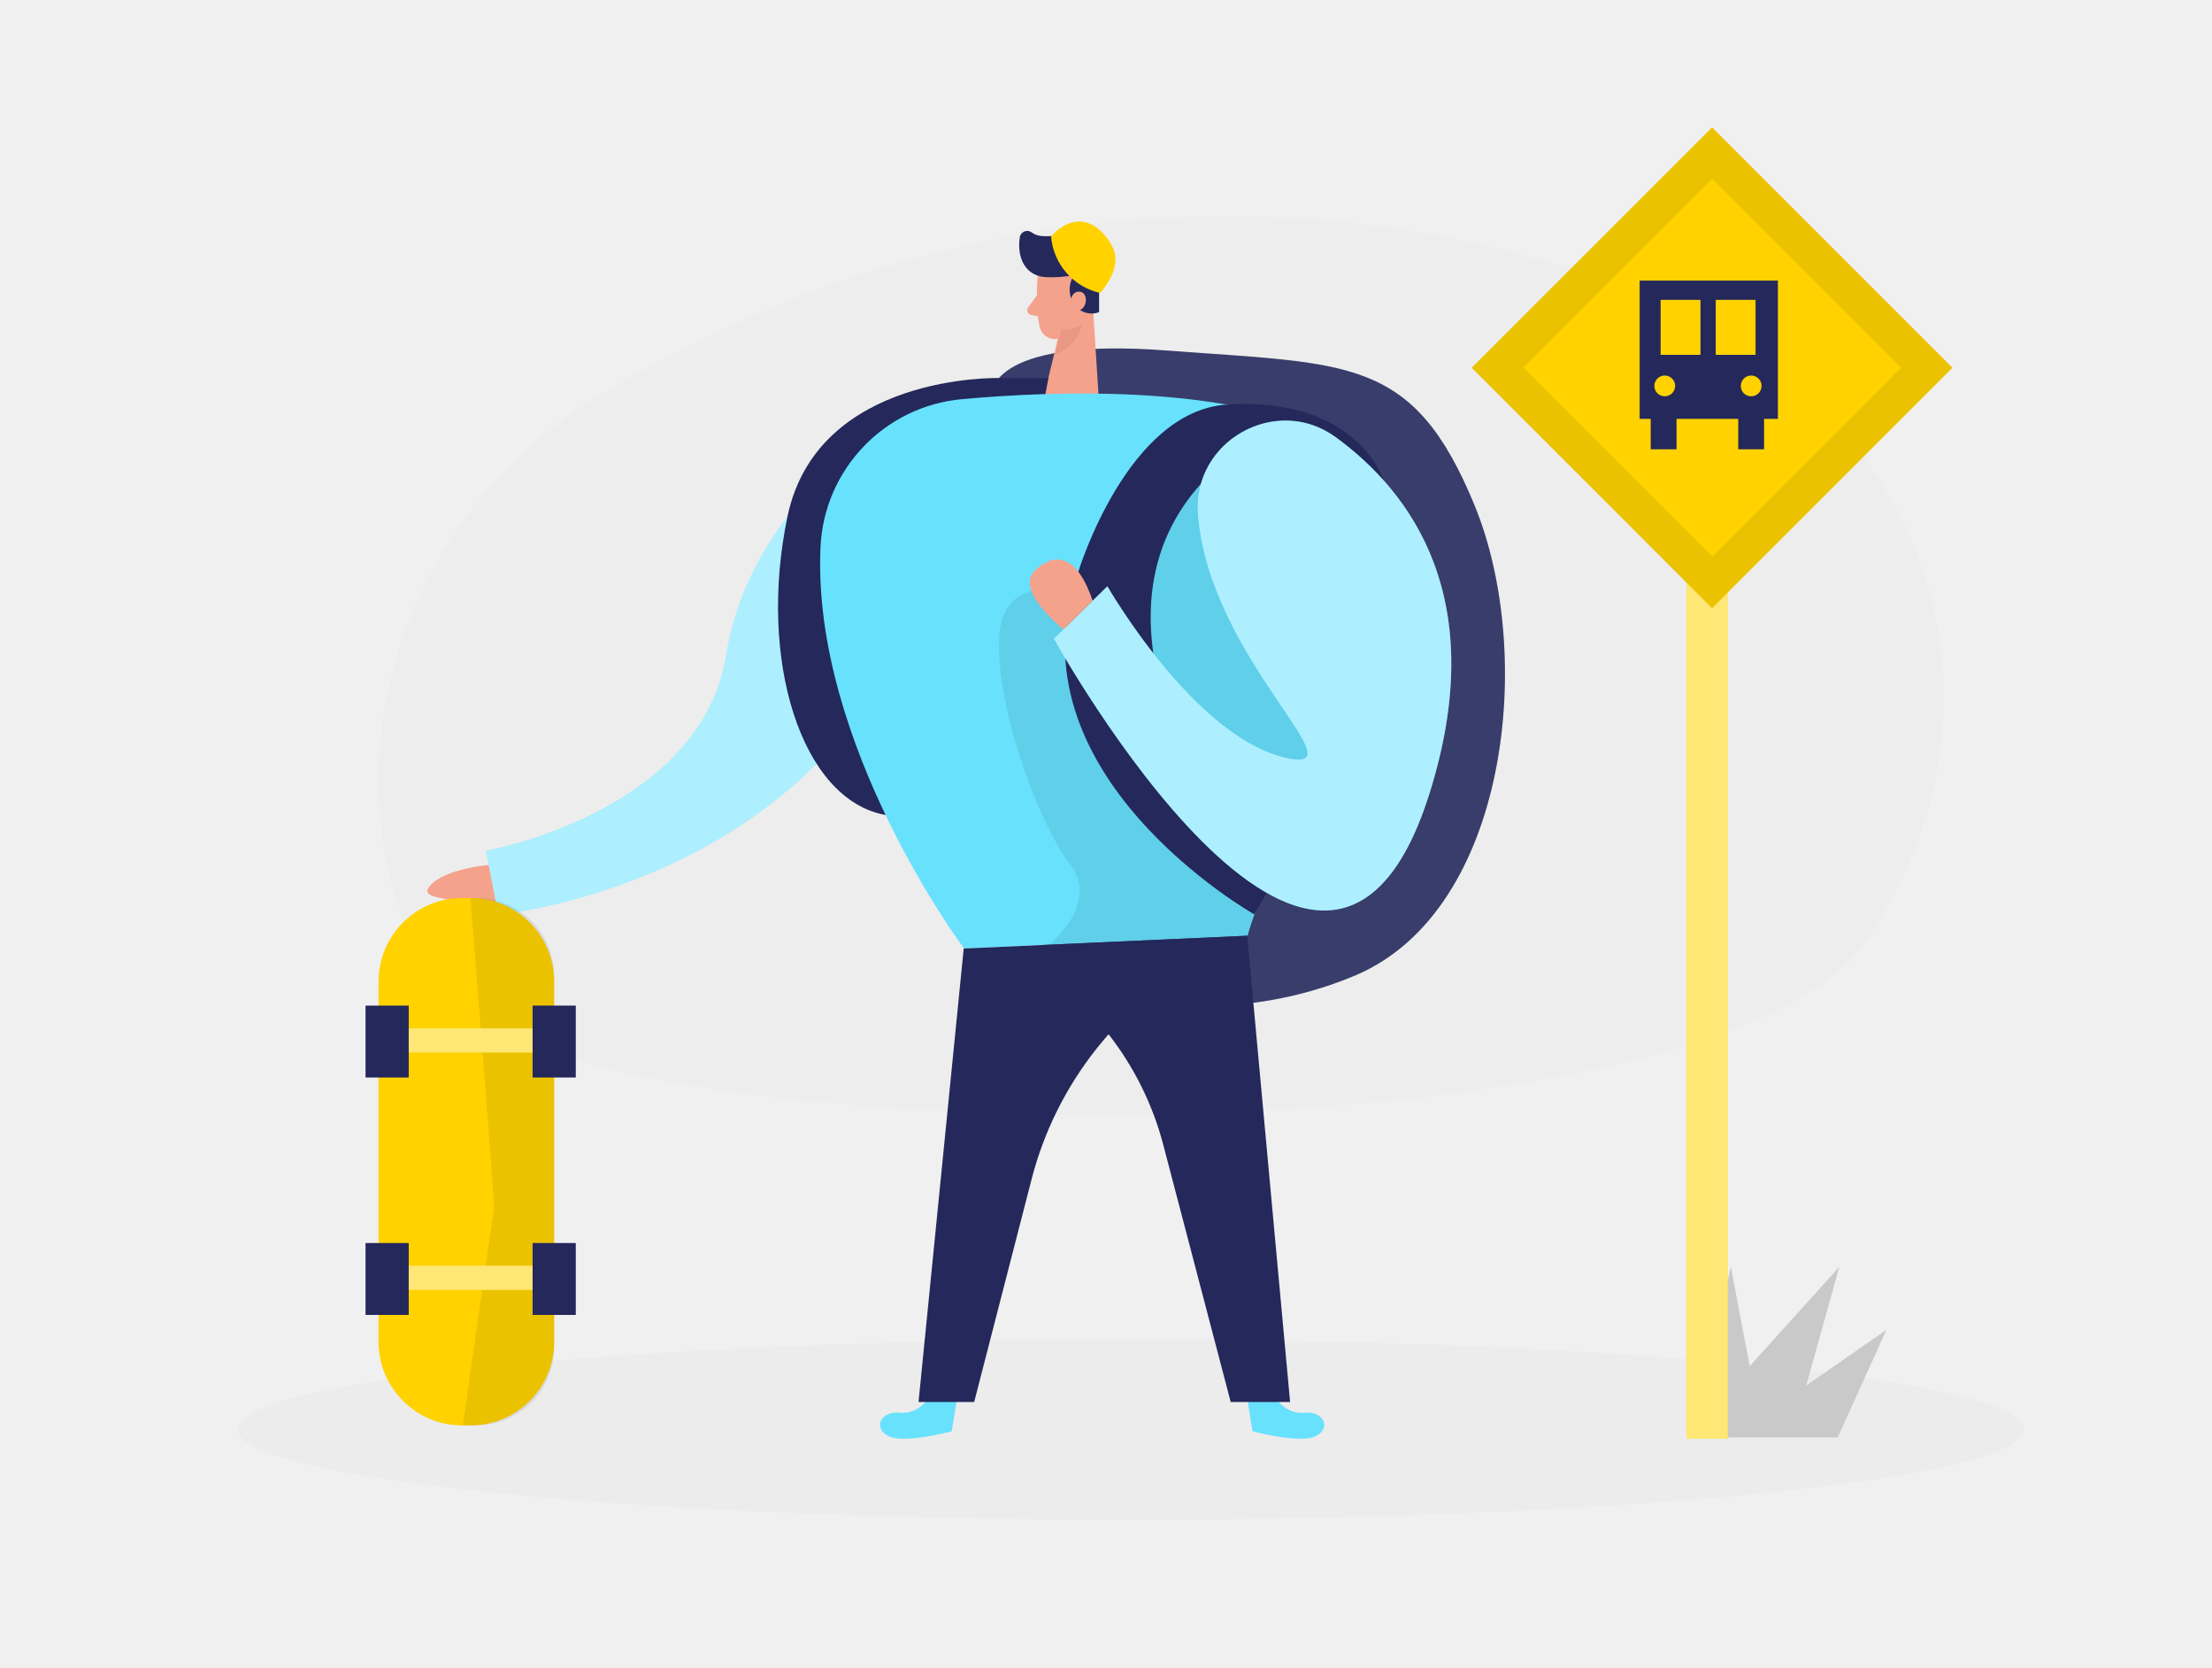
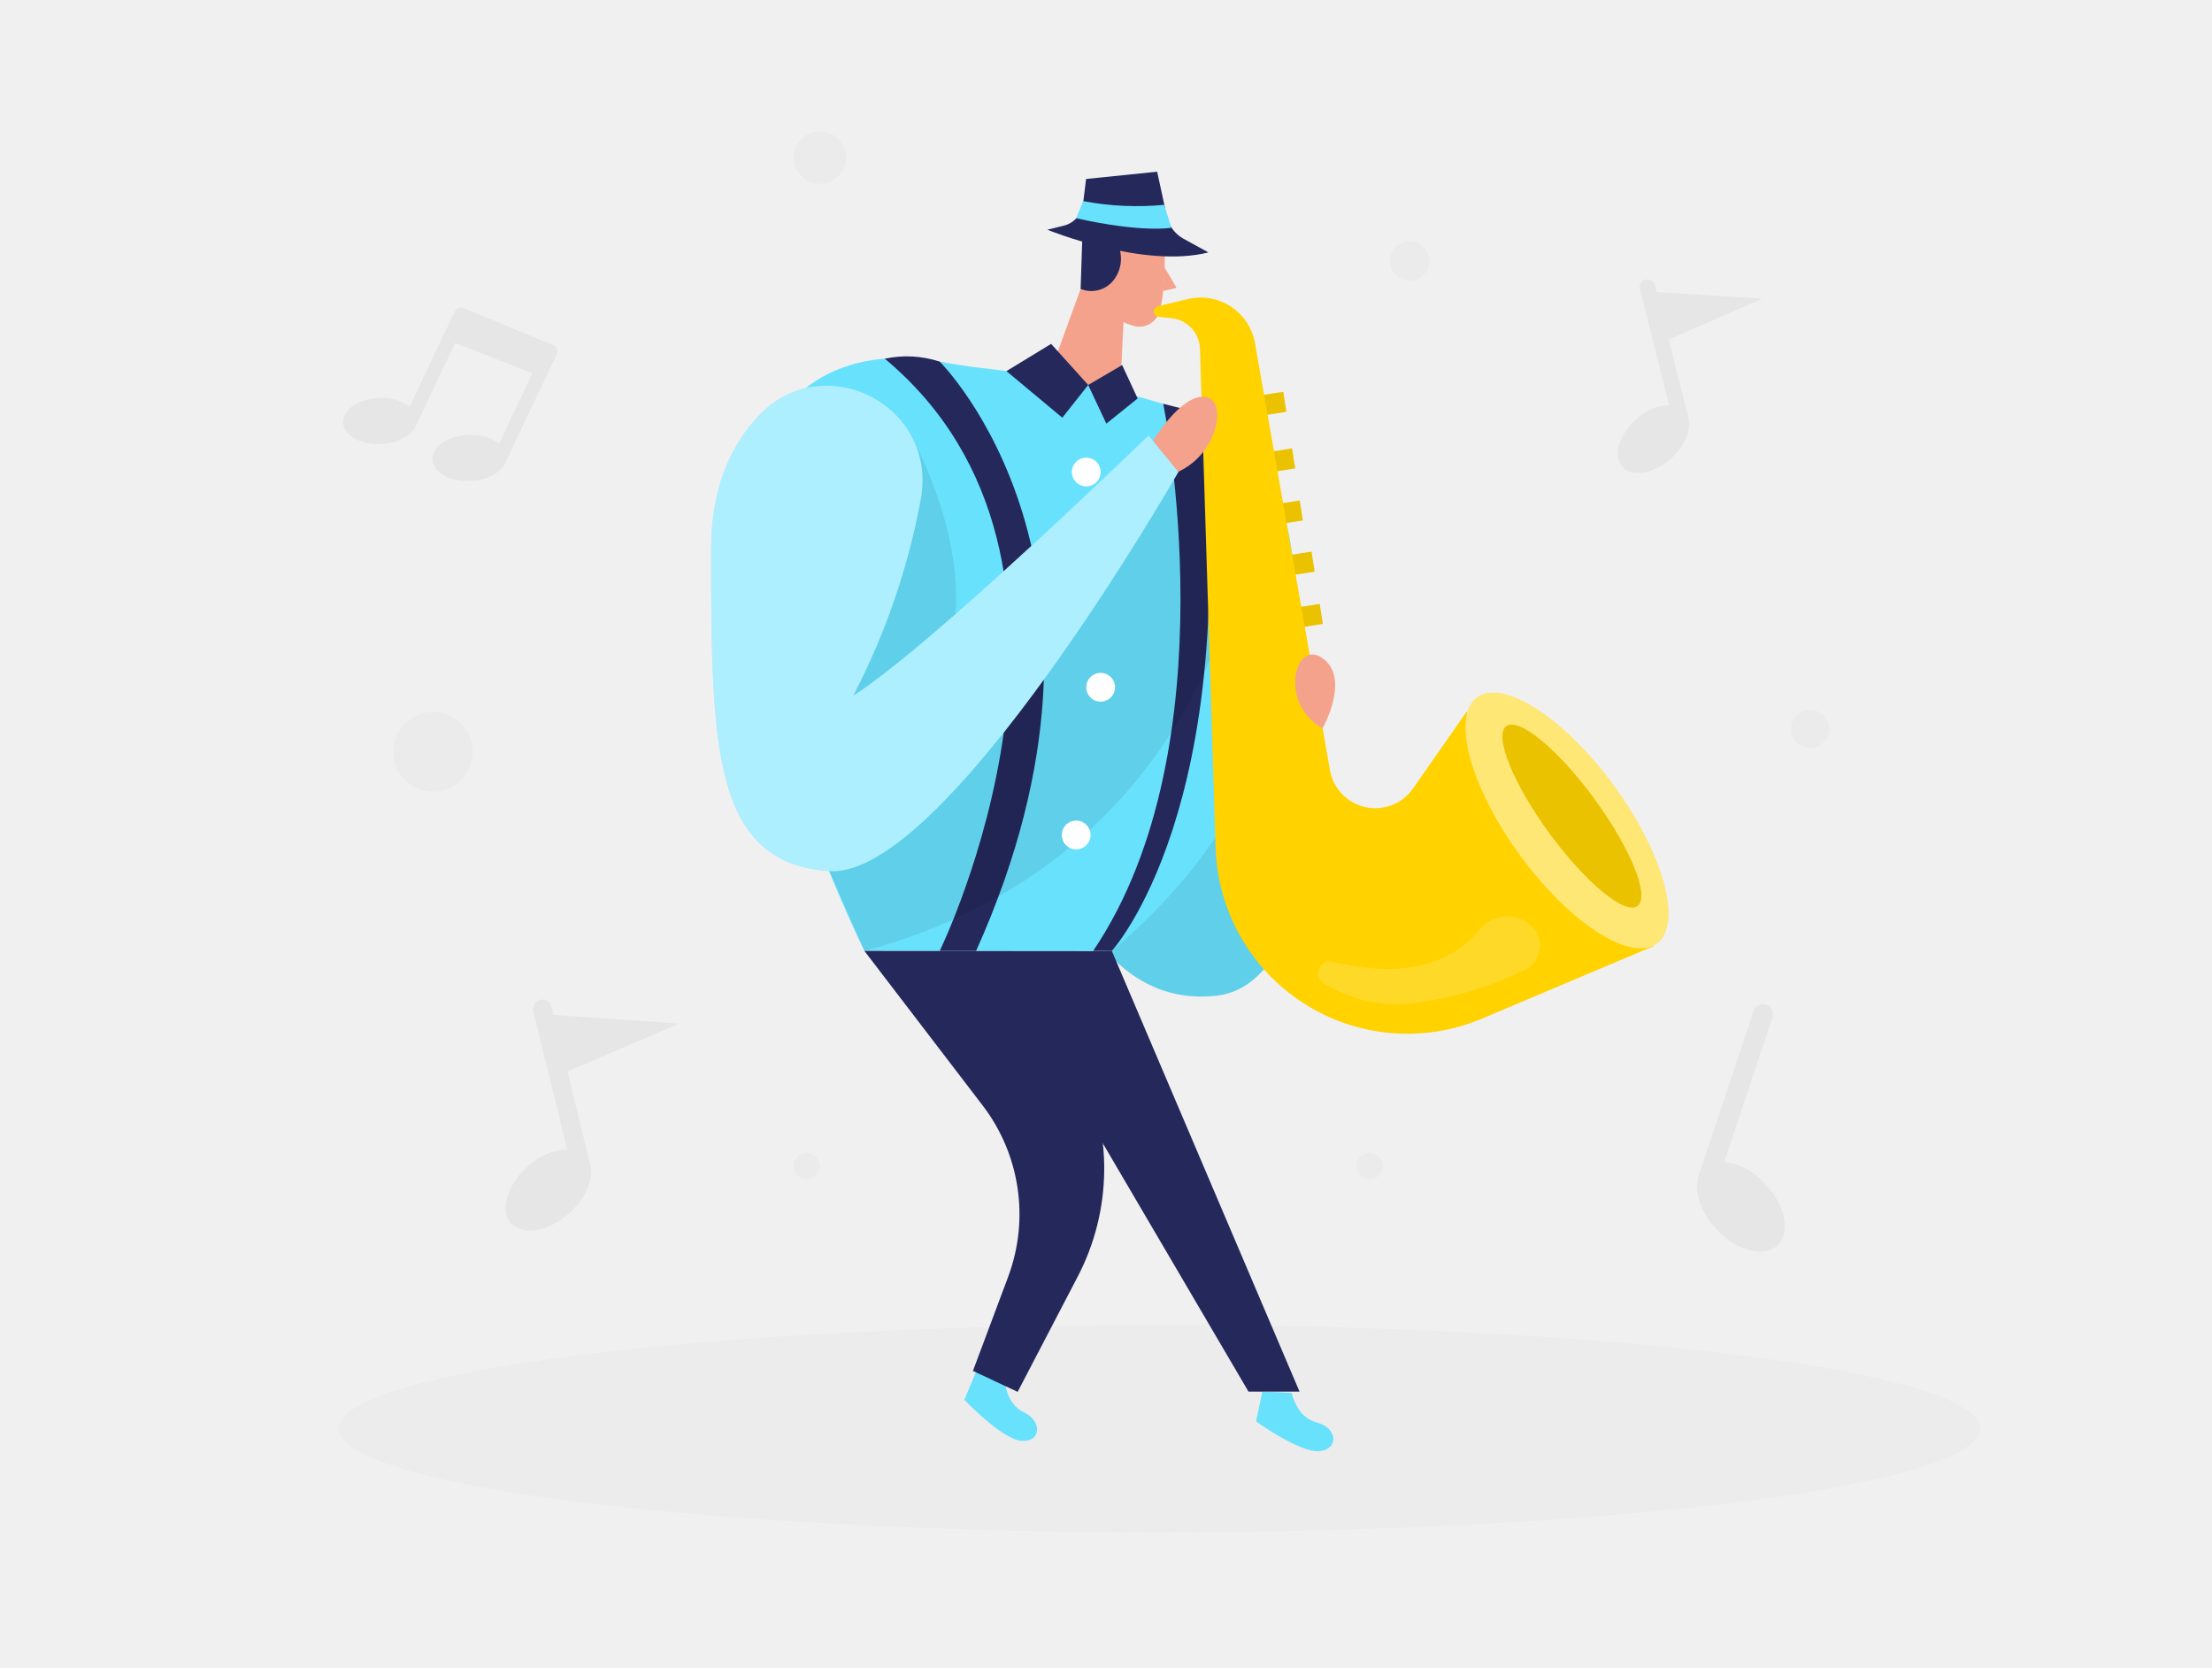
<svg xmlns="http://www.w3.org/2000/svg" id="Layer_1" data-name="Layer 1" viewBox="0 0 400 300" width="406" height="306" class="illustration styles_illustrationTablet__1DWOa">
-   <path d="M108,71c-26.2,16-41.73,45.25-39.27,75.84,1.26,15.64,7.07,30.72,22.44,39,41,22,219.85,22.35,246.33-16.48s16.62-94-40.95-117C246.64,32.43,175.68,29.79,108,71Z" fill="#e6e6e6" opacity="0.3" />
-   <path d="M179.22,71S178,60.13,211,62.64s44.56,1,55.65,28,6.1,73.1-21.38,84.91S152.46,191.14,179.22,71Z" fill="#24285b" />
-   <path d="M179.22,71S178,60.13,211,62.64s44.56,1,55.65,28,6.1,73.1-21.38,84.91S152.46,191.14,179.22,71Z" fill="#fff" opacity="0.1" />
-   <path d="M162,75.37s-26.07,14-30.7,42.42S87.87,153.1,87.87,153.1l2.22,11.53s48.78-4.46,71.11-45.35A55.41,55.41,0,0,0,162,75.37Z" fill="#68e1fd" />
-   <path d="M162,75.37s-26.07,14-30.7,42.42S87.87,153.1,87.87,153.1l2.22,11.53s48.78-4.46,71.11-45.35A55.41,55.41,0,0,0,162,75.37Z" fill="#fff" opacity="0.46" />
-   <ellipse cx="204.5" cy="257.74" rx="161.5" ry="16.28" fill="#e6e6e6" opacity="0.45" />
-   <path d="M187.66,49.12s-.53,5.58.37,9.3a2.82,2.82,0,0,0,3.42,2.06,6.21,6.21,0,0,0,4.9-4.63L198.07,51a5,5,0,0,0-2.17-5.39C192.76,43.28,187.82,45.71,187.66,49.12Z" fill="#f4a28c" />
-   <polygon points="197.56 53.48 198.72 71.8 188.58 71.72 191.8 58.42 197.56 53.48" fill="#f4a28c" />
-   <path d="M189.05,49.37a22.42,22.42,0,0,0,5.17-.35,4.65,4.65,0,0,0-.05,5.12,3.79,3.79,0,0,0,4.58,1.56l0-7.19a5.71,5.71,0,0,0-2.84-5.12,20.61,20.61,0,0,0-2.4-1.19c-2.06-.85-5.11.5-6.95-.91a1.35,1.35,0,0,0-2.15.86c-.35,2.19,0,5.64,3,6.86A5.43,5.43,0,0,0,189.05,49.37Z" fill="#24285b" />
-   <path d="M193.57,54s.06-2.15,1.68-2,1.55,3.29-.65,3.56Z" fill="#f4a28c" />
-   <path d="M187.51,52.65l-1.58,2.15a.89.89,0,0,0,.54,1.41l2.14.42Z" fill="#f4a28c" />
-   <path d="M191.92,58.87a6.7,6.7,0,0,0,3.71-.91s-.31,3.38-4.81,5.46Z" fill="#ce8172" opacity="0.31" />
-   <polygon points="305.73 259.17 313 228.34 316.4 246.28 332.6 228.34 326.63 249.78 341.13 239.71 332.32 259.17 305.73 259.17" fill="#c9c9c9" />
-   <path d="M168.27,251.64s-2.09,3.46-5.52,3.07-5,2.74-2.11,4.21,11.47-.87,11.47-.87l1-6.24Z" fill="#68e1fd" />
-   <path d="M230.33,251.64s2.09,3.46,5.52,3.07,5,2.74,2.11,4.21-11.47-.87-11.47-.87l-1-6.24Z" fill="#68e1fd" />
-   <path d="M180.65,67.62s-32.8-.91-38.24,25,2.46,51.24,17.71,54,29.46-79,29.46-79Z" fill="#24285b" />
-   <path d="M148.37,98.21A28.17,28.17,0,0,1,174,71.43c17.56-1.58,43.74-2.2,63,4.93,31.58,11.71-5.2,69.8-11.4,92.09l-51.26,2.32S146.78,134,148.37,98.21Z" fill="#68e1fd" />
-   <path d="M201.7,87.83l-5.33,18.92s-15.06-5.38-15.68,7.73,7.35,34,12.88,41.19-4.31,14.83-4.31,14.83l36.27-2.05,10.61-32.2,10.73-13V111L230,87.83,219.4,78Z" opacity="0.08" />
-   <path d="M195,102.62s8.82-29,26.82-30.2c23.62-1.53,28.36,13.63,28.36,13.63s-16.65-14.67-30.36-2-13.45,28.95-9.07,42.77,26.22,20,26.22,20l-10.16,17.77S181.81,139.18,195,102.62Z" fill="#24285b" />
-   <path d="M190.07,42a11.43,11.43,0,0,0,8.86,10.23s4.13-4.33,2.32-8.16S194.93,36.71,190.07,42Z" fill="#ffd200" />
-   <path d="M216.63,92.21c-1-13.26,14.16-21.73,24.91-13.9,13.71,10,28.11,29.39,16.86,64.72-19.08,59.92-67.82-28.28-67.82-28.28l9.67-9.48s15.85,27.66,32.68,31.12C246,139.07,218.62,118.2,216.63,92.21Z" fill="#68e1fd" />
-   <path d="M216.63,92.21c-1-13.26,14.16-21.73,24.91-13.9,13.71,10,28.11,29.39,16.86,64.72-19.08,59.92-67.82-28.28-67.82-28.28l9.67-9.48s15.85,27.66,32.68,31.12C246,139.07,218.62,118.2,216.63,92.21Z" fill="#fff" opacity="0.46" />
-   <path d="M192.31,113.06s-9-7.1-5.12-10.69,7.71-2.42,10.4,5.51Z" fill="#f4a28c" />
-   <path d="M88.36,155.67s-8,.65-10.63,3.77,7,1.64,12.36,5.19Z" fill="#f4a28c" />
-   <rect x="68.45" y="161.63" width="31.77" height="95.37" rx="15.13" ry="15.13" fill="#ffd200" />
-   <path d="M85.07,161.63s4.45,55.72,4.29,56.19S83.7,257,83.7,257h2.42a14.08,14.08,0,0,0,14.09-14.08v-67.2a14.08,14.08,0,0,0-14.08-14.09Z" opacity="0.08" />
-   <rect x="70.01" y="185.2" width="30.13" height="4.37" fill="#ffd200" />
-   <rect x="70.01" y="185.2" width="30.13" height="4.37" fill="#fff" opacity="0.46" />
-   <rect x="66.1" y="181.09" width="7.81" height="13" fill="#24285b" />
-   <rect x="96.31" y="181.09" width="7.81" height="13" fill="#24285b" />
-   <rect x="70.01" y="228.12" width="30.13" height="4.37" fill="#ffd200" />
-   <rect x="70.01" y="228.12" width="30.13" height="4.37" fill="#fff" opacity="0.46" />
-   <rect x="66.1" y="224.02" width="7.81" height="13" fill="#24285b" />
-   <rect x="96.31" y="224.02" width="7.81" height="13" fill="#24285b" />
-   <path d="M174.27,170.77l-8.17,82h10.06l10.38-40.27a63.41,63.41,0,0,1,32-40.37l7-3.67Z" fill="#24285b" />
-   <path d="M225.53,168.45l7.76,84.31H222.55L210.34,206.2A55.33,55.33,0,0,0,188.61,175h0Z" fill="#24285b" />
-   <rect x="304.95" y="75.3" width="7.49" height="184.1" fill="#ffd200" />
-   <rect x="304.95" y="75.3" width="7.49" height="184.1" fill="#fff" opacity="0.46" />
-   <rect x="278.86" y="35.03" width="61.47" height="61.47" transform="translate(137.18 -199.66) rotate(45)" fill="#ffd200" />
-   <rect x="278.86" y="35.03" width="61.47" height="61.47" transform="translate(137.18 -199.66) rotate(45)" opacity="0.08" />
-   <rect x="285.45" y="41.61" width="48.3" height="48.3" transform="translate(137.18 -199.66) rotate(45)" fill="#ffd200" />
-   <rect x="296.5" y="50" width="25" height="25" fill="#24285b" />
-   <rect x="298.5" y="71.8" width="4.67" height="8.7" fill="#24285b" />
-   <rect x="314.33" y="71.8" width="4.67" height="8.7" fill="#24285b" />
-   <rect x="300.29" y="53.48" width="17.17" height="9.94" fill="#ffd200" />
-   <rect x="307.5" y="52.33" width="2.76" height="12.17" fill="#24285b" />
-   <circle cx="301.04" cy="69.04" r="1.88" fill="#ffd200" />
-   <circle cx="316.67" cy="69.04" r="1.88" fill="#ffd200" />
+   <path d="M193.83,160.81s7,20.71,26.27,18.47,19.07-48.35,19.07-48.35Z" fill="#68e1fd" />
+   <path d="M193.83,160.81s7,20.71,26.27,18.47,19.07-48.35,19.07-48.35Z" opacity="0.08" />
+   <rect x="225.64" y="70.59" width="6.74" height="3.66" transform="translate(-8.4 35.98) rotate(-8.82)" fill="#ffd200" />
+   <rect x="225.64" y="70.59" width="6.74" height="3.66" transform="translate(-8.4 35.98) rotate(-8.82)" opacity="0.08" />
+   <rect x="227.23" y="80.83" width="6.74" height="3.66" transform="translate(-9.95 36.34) rotate(-8.82)" fill="#ffd200" />
+   <rect x="227.23" y="80.83" width="6.74" height="3.66" transform="translate(-9.95 36.34) rotate(-8.82)" opacity="0.08" />
+   <rect x="228.62" y="90.24" width="6.74" height="3.66" transform="translate(-11.38 36.67) rotate(-8.82)" fill="#ffd200" />
+   <rect x="228.62" y="90.24" width="6.74" height="3.66" transform="translate(-11.38 36.67) rotate(-8.82)" opacity="0.08" />
+   <rect x="230.75" y="99.5" width="6.74" height="3.66" transform="translate(-12.77 37.1) rotate(-8.82)" fill="#ffd200" />
+   <rect x="230.75" y="99.5" width="6.74" height="3.66" transform="translate(-12.77 37.1) rotate(-8.82)" opacity="0.08" />
+   <rect x="232.23" y="108.95" width="6.74" height="3.66" transform="translate(-14.2 37.44) rotate(-8.82)" fill="#ffd200" />
+   <rect x="232.23" y="108.95" width="6.74" height="3.66" transform="translate(-14.2 37.44) rotate(-8.82)" opacity="0.08" />
+   <ellipse cx="209.64" cy="257.57" rx="148.4" ry="18.75" fill="#e6e6e6" opacity="0.45" />
+   <path d="M210.54,43.11s.5,7.5-.86,12.45A3.79,3.79,0,0,1,205,58.19c-2.48-.72-5.63-2.42-6.39-6.4l-2.11-6.61A6.75,6.75,0,0,1,199.63,38C203.92,35.07,210.46,38.52,210.54,43.11Z" fill="#f4a28c" />
+   <polygon points="197.82 44.9 189.39 68.04 202.47 71.78 203.34 53.9 197.82 44.9" fill="#f4a28c" />
+   <path d="M195.73,41.85l-.32,9.65a5.11,5.11,0,0,0,6.2-1.91,6.27,6.27,0,0,0,.14-6.88c3.19.66,7.56-.76,8.88-.8.78,0-.16.58,0-2.82a7.76,7.76,0,0,0-4.76-4.66C202.06,33.06,195.4,34,195.73,41.85Z" fill="#24285b" />
+   <polygon points="210.61 47.63 212.76 51.32 210.34 51.88 210.61 47.63" fill="#f4a28c" />
+   <path d="M181.7,248.52s0,4.48,3.43,6.09,3.13,5.45-.42,5.18-10.32-7.43-10.32-7.43l2.12-5.07Z" fill="#68e1fd" />
+   <path d="M233.6,251.13s.81,4.4,4.51,5.34,4.09,4.77.55,5.17-11.53-5.37-11.53-5.37l1.14-5.38Z" fill="#68e1fd" />
+   <path d="M189.39,40.8s17.37,7.09,29.13,4.1L214,42.42a6.08,6.08,0,0,1-3-4.05l-1.75-8.06-12.85,1.31-.56,4.55a4.61,4.61,0,0,1-3.45,3.89Z" fill="#24285b" />
+   <path d="M169.93,64.65c2.52.46,5.06.88,7.61,1.16,8.31.93,26.61,3.53,41.69,9.56,20.21,8.08,24.83,60-18.18,95.83H156.31S128.6,115,136.1,85.58C142.11,62,162.15,63.23,169.93,64.65Z" fill="#68e1fd" />
+   <path d="M156.31,171.2l21.38,27.94a32.33,32.33,0,0,1,4.61,31l-6.36,17,8.08,3.79,10.86-20.83a42.26,42.26,0,0,0,.44-38.25l-6.76-13.71,12.49-6.9Z" fill="#24285b" />
+   <path d="M210.35,72.28s12.54,61.59-12.67,98.92h3.37s23.95-26,16.07-97.37C217.12,73.83,213,73,210.35,72.28Z" fill="#24285b" />
+   <path d="M169.93,64.65s37.69,37.3,6.58,106.55h-6.58S204.21,101,160,64.12A19,19,0,0,1,169.93,64.65Z" fill="#24285b" />
+   <path d="M164.73,78s10.34,18.19,7.74,34.93,43.88-33.49,43.88-33.49L223,105.85s-9.52,50.05-66.67,65.35L150,156.77S142.55,101.36,164.73,78Z" opacity="0.08" />
+   <path d="M209.22,54.68l5.54-1.34a10,10,0,0,1,12.19,8l13.55,77.2a8.32,8.32,0,0,0,15,3.32l9.72-13.92L299,170.34l-31,13.1a34.69,34.69,0,0,1-48.18-30.9L217,62.37a5.77,5.77,0,0,0-5.24-5.59l-2.45-.24A1,1,0,0,1,209.22,54.68Z" fill="#ffd200" />
+   <polygon points="201.05 171.2 235 250.89 225.77 250.89 183.06 178.1 201.05 171.2" fill="#24285b" />
+   <polygon points="182 66.36 190.08 61.44 196.78 68.87 192.1 74.79 182 66.36" fill="#24285b" />
+   <polygon points="196.78 68.87 202.92 65.27 205.72 71.31 200.06 75.86 196.78 68.87" fill="#24285b" />
+   <circle cx="196.43" cy="84.61" r="2.6" fill="#fff" />
+   <circle cx="199.03" cy="123.53" r="2.6" fill="#fff" />
+   <circle cx="194.61" cy="150.24" r="2.6" fill="#fff" />
+   <circle cx="193.83" cy="105.85" r="2.6" fill="#fff" />
+   <path d="M208.49,79s5-8.39,9.36-8,2.43,11.1-5.86,14Z" fill="#f4a28c" />
+   <path d="M166.53,89.37c3-17-17.83-27.42-29.51-14.76-4.91,5.32-8.42,12.93-8.42,23.85,0,36.08.29,56.86,21.36,58.31s63.12-72.16,63.12-72.16L207.69,78s-39.26,38.1-53.4,47.05A126.34,126.34,0,0,0,166.53,89.37Z" fill="#68e1fd" />
+   <path d="M166.53,89.37c3-17-17.83-27.42-29.51-14.76-4.91,5.32-8.42,12.93-8.42,23.85,0,36.08.29,56.86,21.36,58.31s63.12-72.16,63.12-72.16L207.69,78s-39.26,38.1-53.4,47.05A126.34,126.34,0,0,0,166.53,89.37Z" fill="#fff" opacity="0.46" />
+   <ellipse cx="283.35" cy="147.64" rx="10.57" ry="27.55" transform="translate(-32.58 195.33) rotate(-36.11)" fill="#ffd200" />
+   <ellipse cx="283.35" cy="147.64" rx="10.57" ry="27.55" transform="translate(-32.58 195.33) rotate(-36.11)" fill="#fff" opacity="0.46" />
+   <ellipse cx="284.25" cy="146.84" rx="5.12" ry="20.13" transform="translate(-31.93 195.71) rotate(-36.11)" fill="#ffd200" />
+   <ellipse cx="284.25" cy="146.84" rx="5.12" ry="20.13" transform="translate(-31.93 195.71) rotate(-36.11)" opacity="0.08" />
+   <path d="M195.86,35.62a52.06,52.06,0,0,0,14.65.68l1.33,4.13s-5.1,1-17.23-1.71Z" fill="#68e1fd" />
+   <path d="M239.17,130.93s5.11-9,0-12.65S231.2,126.64,239.17,130.93Z" fill="#f4a28c" />
+   <path d="M241,173.16a2.13,2.13,0,0,0-1.64,3.88,24.69,24.69,0,0,0,16.41,3.59,64.67,64.67,0,0,0,20-6,4.91,4.91,0,0,0,1.14-8h0a6.36,6.36,0,0,0-9.2.59C264,171.86,256.3,176.88,241,173.16Z" fill="#fff" opacity="0.16" />
+   <path d="M317.09,182.07a1.81,1.81,0,0,1,3.44,1.15l-8.72,26.11a12.07,12.07,0,0,1,7.35,3.93c3.68,3.86,4.71,8.86,2.3,11.16s-7.36,1.05-11-2.81c-2.81-3-4.06-6.55-3.43-9.11a2.48,2.48,0,0,1,0-.27Z" fill="#e6e6e6" />
+   <path d="M318.65,53.27l-19.06-1.2-.31-1.24a1.43,1.43,0,0,0-1.73-1,1.42,1.42,0,0,0-1,1.72l5.28,20.93a9.37,9.37,0,0,0-6,2.64c-3.11,2.8-4.21,6.64-2.46,8.58s5.69,1.25,8.8-1.54c2.37-2.14,3.56-4.88,3.21-6.93a.76.76,0,0,0,0-.21l-3.62-14.36Z" fill="#e6e6e6" />
+   <path d="M122.84,184.34l-22.76-1.58-.36-1.48a1.69,1.69,0,1,0-3.29.8l6.14,25a11.27,11.27,0,0,0-7.16,3.11c-3.73,3.32-5.07,7.9-3,10.23s6.78,1.54,10.51-1.78c2.85-2.53,4.29-5.8,3.9-8.24a2.09,2.09,0,0,0,0-.25L102.6,193Z" fill="#e6e6e6" />
+   <path d="M100.08,61.67,83.91,55a1.26,1.26,0,0,0-1.67.59l-8.17,17.2a8.32,8.32,0,0,0-5.55-1.57c-3.68.16-6.59,2.15-6.49,4.46s3.16,4,6.85,3.89c2.81-.12,5.16-1.31,6.08-2.9,0,0,.08-.09.11-.15L82.3,61.3l14,5.44L90.24,79.46a8.31,8.31,0,0,0-5.54-1.57c-3.69.16-6.6,2.15-6.5,4.46s3.17,4.05,6.85,3.89c2.81-.12,5.16-1.31,6.08-2.9,0,0,.08-.09.11-.15l9.44-19.85A1.26,1.26,0,0,0,100.08,61.67Z" fill="#e6e6e6" />
+   <circle cx="148.25" cy="27.75" r="4.75" fill="#e6e6e6" opacity="0.49" />
+   <circle cx="327.33" cy="131.04" r="3.44" fill="#e6e6e6" opacity="0.49" />
+   <circle cx="247.63" cy="210.11" r="2.38" fill="#e6e6e6" opacity="0.49" />
+   <circle cx="145.88" cy="210.11" r="2.38" fill="#e6e6e6" opacity="0.49" />
+   <circle cx="254.91" cy="46.45" r="3.56" fill="#e6e6e6" opacity="0.49" />
+   <circle cx="78.28" cy="135.19" r="7.21" fill="#e6e6e6" opacity="0.49" />
</svg>
